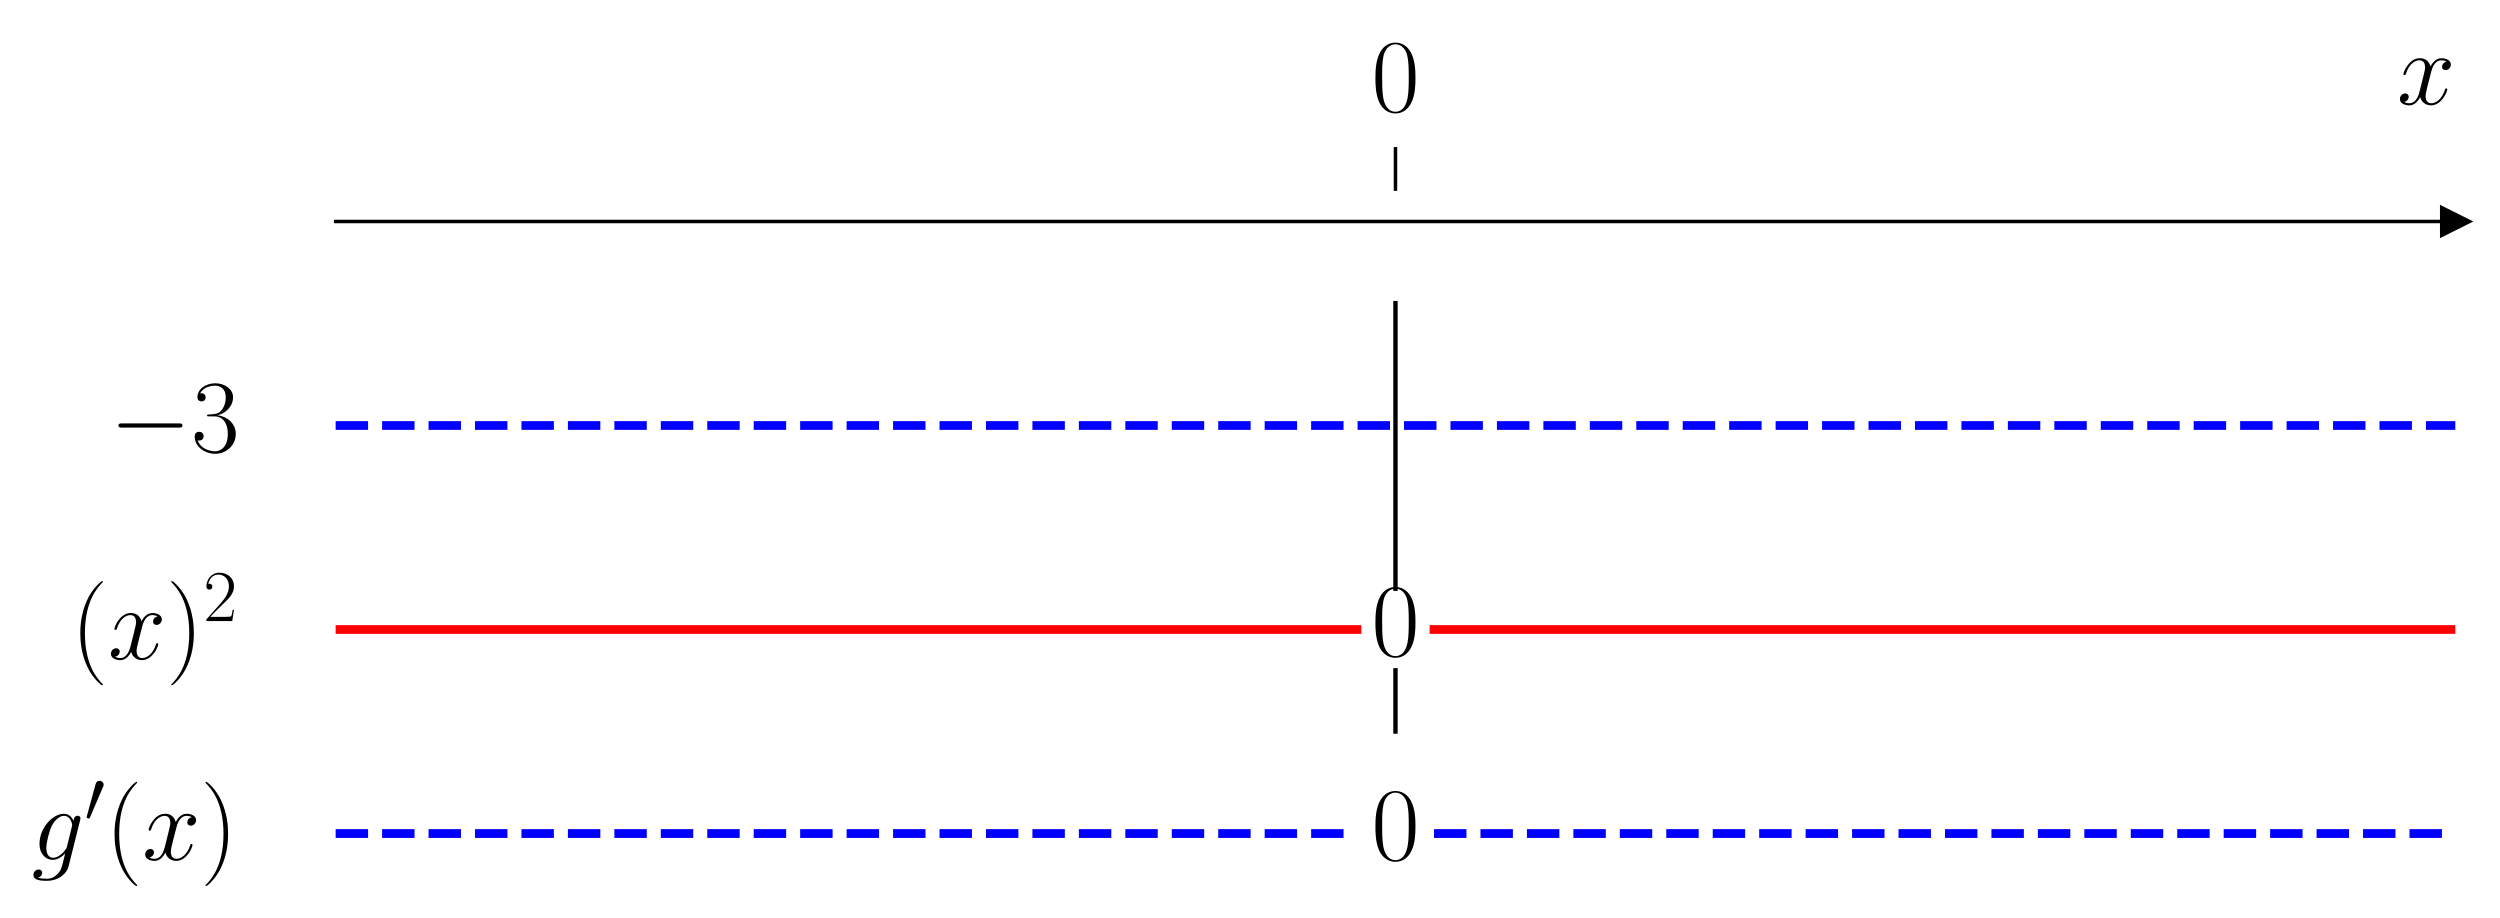
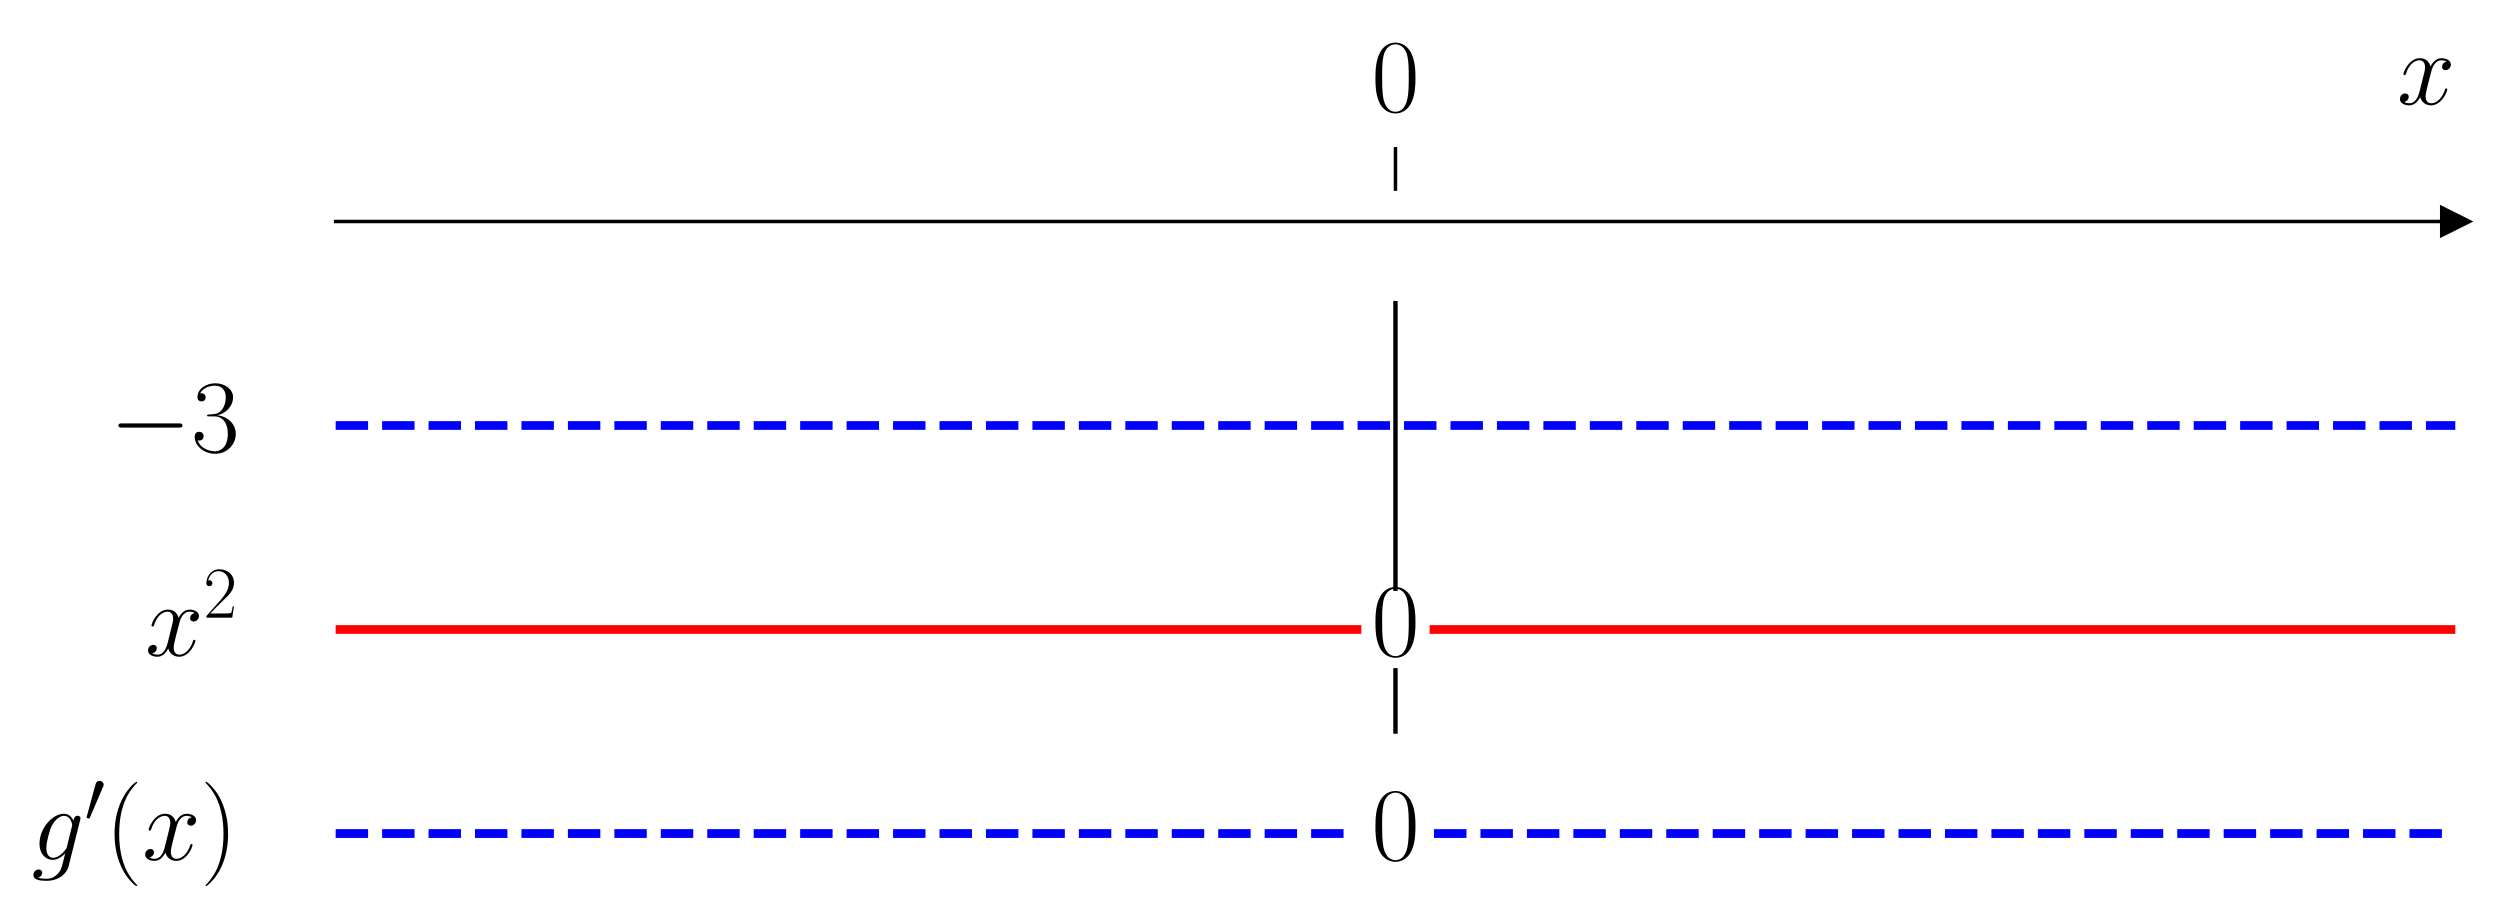
<svg xmlns="http://www.w3.org/2000/svg" xmlns:xlink="http://www.w3.org/1999/xlink" width="570.495pt" height="209.377pt" viewBox="0 0 570.495 209.377" version="1.1">
  <defs>
    <style type="text/css">*{stroke-linejoin: round; stroke-linecap: butt}</style>
  </defs>
  <g id="figure_1">
    <g id="patch_1">
      <path d="M 0 209.377  L 570.495 209.377  L 570.495 0  L 0 0  L 0 209.377  z " style="fill: none" />
    </g>
    <g id="axes_1">
      <g id="patch_2">
        <path d="M 76.595 197.194  L 560.295 197.194  L 560.295 43.56  L 76.595 43.56  L 76.595 197.194  z " style="fill: none" />
      </g>
      <g id="matplotlib.axis_1">
        <g id="xtick_1">
          <g id="line2d_1">
            <defs>
-               <path id="m4678416f28" d="M 0 0  L 0 -10  " style="stroke: #000000; stroke-width: 0.8" />
+               <path id="mf9485c904d" d="M 0 0  L 0 -10  " style="stroke: #000000; stroke-width: 0.8" />
            </defs>
            <g>
-               <use xlink:href="#m4678416f28" x="318.445" y="43.56" style="stroke: #000000; stroke-width: 0.8" />
+               <use xlink:href="#mf9485c904d" x="318.445" y="43.56" style="stroke: #000000; stroke-width: 0.8" />
            </g>
          </g>
          <g id="text_1">
            <g transform="translate(312.9622 25.40881) scale(0.24 -0.24)">
              <defs>
                <path id="CMR17-30" d="M 2688 2025  C 2688 2416 2682 3080 2413 3591  C 2176 4039 1798 4198 1466 4198  C 1158 4198 768 4058 525 3597  C 269 3118 243 2524 243 2025  C 243 1661 250 1106 448 619  C 723 -39 1216 -128 1466 -128  C 1760 -128 2208 -7 2470 600  C 2662 1042 2688 1559 2688 2025  z M 1466 -26  C 1056 -26 813 325 723 812  C 653 1188 653 1738 653 2096  C 653 2588 653 2997 736 3387  C 858 3929 1216 4096 1466 4096  C 1728 4096 2067 3923 2189 3400  C 2272 3036 2278 2607 2278 2096  C 2278 1680 2278 1169 2202 792  C 2067 95 1690 -26 1466 -26  z " transform="scale(0.015625)" />
              </defs>
              <use xlink:href="#CMR17-30" transform="scale(0.996264)" />
            </g>
          </g>
        </g>
        <g id="text_2">
          <g transform="translate(546.9913 23.8044) scale(0.24 -0.24)">
            <defs>
              <path id="CMMI12-78" d="M 3034 2606  C 2829 2567 2752 2414 2752 2293  C 2752 2139 2874 2088 2963 2088  C 3155 2088 3290 2254 3290 2427  C 3290 2695 2982 2816 2714 2816  C 2323 2816 2106 2433 2048 2312  C 1901 2816 1504 2816 1389 2816  C 736 2816 390 1980 390 1839  C 390 1814 416 1782 461 1782  C 512 1782 525 1820 538 1846  C 755 2555 1184 2689 1370 2689  C 1658 2689 1715 2420 1715 2267  C 1715 2127 1677 1980 1600 1673  L 1382 798  C 1286 415 1101 64 762 64  C 730 64 570 64 435 147  C 666 192 717 383 717 460  C 717 588 621 664 499 664  C 346 664 179 530 179 326  C 179 57 480 -64 755 -64  C 1062 -64 1280 179 1414 441  C 1517 64 1837 -64 2074 -64  C 2726 -64 3072 773 3072 913  C 3072 945 3046 971 3008 971  C 2950 971 2944 939 2925 888  C 2752 326 2381 64 2093 64  C 1869 64 1747 230 1747 492  C 1747 632 1773 734 1875 1156  L 2099 2024  C 2195 2408 2413 2689 2707 2689  C 2720 2689 2899 2689 3034 2606  z " transform="scale(0.015625)" />
            </defs>
            <use xlink:href="#CMMI12-78" transform="scale(0.996264)" />
          </g>
        </g>
      </g>
      <g id="matplotlib.axis_2" />
      <g id="line2d_2">
        <defs>
-           <path id="m7a445b3d1b" d="M 3 0  L -3 -3  L -3 3  z " style="stroke: #000000; stroke-linejoin: miter" />
+           <path id="m2748af829a" d="M 3 0  L -3 -3  L -3 3  z " style="stroke: #000000; stroke-linejoin: miter" />
        </defs>
        <g>
-           <use xlink:href="#m7a445b3d1b" x="560.295" y="50.543" style="stroke: #000000; stroke-linejoin: miter" />
+           <use xlink:href="#m2748af829a" x="560.295" y="50.543" style="stroke: #000000; stroke-linejoin: miter" />
        </g>
      </g>
      <g id="line2d_3">
-         <path d="M 76.595 97.099  L 560.295 97.099  " clip-path="url(#p0845c378c4)" style="fill: none; stroke-dasharray: 7.4,3.2; stroke-dashoffset: 0; stroke: #0000ff; stroke-width: 2" />
+         <path d="M 76.595 97.099  L 560.295 97.099  " clip-path="url(#p4ea74e35f0)" style="fill: none; stroke-dasharray: 7.4,3.2; stroke-dashoffset: 0; stroke: #0000ff; stroke-width: 2" />
      </g>
      <g id="line2d_4">
-         <path d="M 76.595 143.654  L 309.651 143.654  " clip-path="url(#p0845c378c4)" style="fill: none; stroke: #ff0000; stroke-width: 2; stroke-linecap: square" />
+         <path d="M 76.595 143.654  L 309.651 143.654  " clip-path="url(#p4ea74e35f0)" style="fill: none; stroke: #ff0000; stroke-width: 2; stroke-linecap: square" />
      </g>
      <g id="line2d_5">
-         <path d="M 327.24 143.654  L 560.295 143.654  " clip-path="url(#p0845c378c4)" style="fill: none; stroke: #ff0000; stroke-width: 2; stroke-linecap: square" />
+         <path d="M 327.24 143.654  L 560.295 143.654  " clip-path="url(#p4ea74e35f0)" style="fill: none; stroke: #ff0000; stroke-width: 2; stroke-linecap: square" />
      </g>
      <g id="line2d_6">
-         <path d="M 76.595 190.21  L 309.651 190.21  " clip-path="url(#p0845c378c4)" style="fill: none; stroke-dasharray: 7.4,3.2; stroke-dashoffset: 0; stroke: #0000ff; stroke-width: 2" />
+         <path d="M 76.595 190.21  L 309.651 190.21  " clip-path="url(#p4ea74e35f0)" style="fill: none; stroke-dasharray: 7.4,3.2; stroke-dashoffset: 0; stroke: #0000ff; stroke-width: 2" />
      </g>
      <g id="line2d_7">
-         <path d="M 327.24 190.21  L 560.295 190.21  " clip-path="url(#p0845c378c4)" style="fill: none; stroke-dasharray: 7.4,3.2; stroke-dashoffset: 0; stroke: #0000ff; stroke-width: 2" />
+         <path d="M 327.24 190.21  L 560.295 190.21  " clip-path="url(#p4ea74e35f0)" style="fill: none; stroke-dasharray: 7.4,3.2; stroke-dashoffset: 0; stroke: #0000ff; stroke-width: 2" />
      </g>
      <g id="line2d_8">
-         <path d="M 318.445 166.932  L 318.445 152.966  " clip-path="url(#p0845c378c4)" style="fill: none; stroke: #000000; stroke-linecap: square" />
+         <path d="M 318.445 166.932  L 318.445 152.966  " clip-path="url(#p4ea74e35f0)" style="fill: none; stroke: #000000; stroke-linecap: square" />
      </g>
      <g id="line2d_9">
-         <path d="M 318.445 134.343  L 318.445 69.165  " clip-path="url(#p0845c378c4)" style="fill: none; stroke: #000000; stroke-linecap: square" />
+         <path d="M 318.445 134.343  L 318.445 69.165  " clip-path="url(#p4ea74e35f0)" style="fill: none; stroke: #000000; stroke-linecap: square" />
      </g>
      <g id="patch_3">
        <path d="M 76.595 197.194  L 76.595 43.56  " style="fill: none" />
      </g>
      <g id="patch_4">
        <path d="M 560.295 197.194  L 560.295 43.56  " style="fill: none" />
      </g>
      <g id="patch_5">
        <path d="M 76.595 50.543  L 560.295 50.543  " style="fill: none; stroke: #000000; stroke-width: 0.8; stroke-linejoin: miter; stroke-linecap: square" />
      </g>
      <g id="patch_6">
        <path d="M 76.595 43.56  L 560.295 43.56  " style="fill: none" />
      </g>
      <g id="text_3">
        <g transform="translate(25.04557 103.0755) scale(0.24 -0.24)">
          <defs>
            <path id="CMSY10-0" d="M 4218 1472  C 4326 1472 4442 1472 4442 1600  C 4442 1728 4326 1728 4218 1728  L 755 1728  C 646 1728 531 1728 531 1600  C 531 1472 646 1472 755 1472  L 4218 1472  z " transform="scale(0.015625)" />
            <path id="CMR17-33" d="M 1414 2157  C 1984 2157 2234 1662 2234 1090  C 2234 320 1824 25 1453 25  C 1114 25 563 194 390 693  C 422 680 454 680 486 680  C 640 680 755 782 755 948  C 755 1133 614 1216 486 1216  C 378 1216 211 1165 211 926  C 211 335 787 -128 1466 -128  C 2176 -128 2720 430 2720 1085  C 2720 1707 2208 2157 1600 2227  C 2086 2328 2554 2756 2554 3329  C 2554 3820 2048 4179 1472 4179  C 890 4179 378 3829 378 3329  C 378 3110 544 3072 627 3072  C 762 3072 877 3155 877 3321  C 877 3486 762 3569 627 3569  C 602 3569 570 3569 544 3557  C 730 3959 1235 4032 1459 4032  C 1683 4032 2106 3925 2106 3320  C 2106 3143 2080 2828 1862 2550  C 1670 2304 1453 2304 1242 2284  C 1210 2284 1062 2269 1037 2269  C 992 2263 966 2257 966 2208  C 966 2163 973 2157 1101 2157  L 1414 2157  z " transform="scale(0.015625)" />
          </defs>
          <use xlink:href="#CMSY10-0" transform="scale(0.996264)" />
          <use xlink:href="#CMR17-33" transform="translate(77.48747 0) scale(0.996264)" />
        </g>
      </g>
      <g id="text_4">
-         <g transform="translate(16.17521 150.4072) scale(0.24 -0.24)">
+         <g transform="translate(33.10996 149.6313) scale(0.24 -0.24)">
          <defs>
-             <path id="CMR17-28" d="M 1958 -1561  C 1958 -1555 1958 -1542 1939 -1523  C 1645 -1224 858 -407 858 1581  C 858 3569 1632 4379 1946 4697  C 1946 4704 1958 4717 1958 4736  C 1958 4755 1939 4768 1914 4768  C 1843 4768 1299 4296 986 3594  C 666 2887 576 2199 576 1588  C 576 1128 621 351 1005 -471  C 1312 -1135 1837 -1600 1914 -1600  C 1946 -1600 1958 -1587 1958 -1561  z " transform="scale(0.015625)" />
-             <path id="CMR17-29" d="M 1683 1581  C 1683 2040 1638 2817 1254 3639  C 947 4303 422 4768 346 4768  C 326 4768 301 4761 301 4729  C 301 4717 307 4710 314 4697  C 621 4378 1402 3568 1402 1584  C 1402 -407 627 -1217 314 -1537  C 307 -1549 301 -1556 301 -1568  C 301 -1600 326 -1600 346 -1600  C 416 -1600 960 -1128 1274 -426  C 1594 281 1683 969 1683 1581  z " transform="scale(0.015625)" />
            <path id="CMR17-32" d="M 2669 989  L 2554 989  C 2490 536 2438 459 2413 420  C 2381 369 1920 369 1830 369  L 602 369  C 832 619 1280 1072 1824 1597  C 2214 1967 2669 2402 2669 3035  C 2669 3790 2067 4224 1395 4224  C 691 4224 262 3604 262 3030  C 262 2780 448 2748 525 2748  C 589 2748 781 2787 781 3010  C 781 3207 614 3264 525 3264  C 486 3264 448 3258 422 3245  C 544 3790 915 4058 1306 4058  C 1862 4058 2227 3617 2227 3035  C 2227 2479 1901 2000 1536 1584  L 262 146  L 262 0  L 2515 0  L 2669 989  z " transform="scale(0.015625)" />
          </defs>
-           <use xlink:href="#CMR17-28" transform="scale(0.996264)" />
-           <use xlink:href="#CMMI12-78" transform="translate(35.28077 0) scale(0.996264)" />
-           <use xlink:href="#CMR17-29" transform="translate(90.71483 0) scale(0.996264)" />
-           <use xlink:href="#CMR17-32" transform="translate(125.9956 36.15364) scale(0.697382)" />
+           <use xlink:href="#CMMI12-78" transform="scale(0.996264)" />
+           <use xlink:href="#CMR17-32" transform="translate(55.43406 36.15364) scale(0.697382)" />
        </g>
      </g>
      <g id="text_5">
        <g transform="translate(312.9622 149.6313) scale(0.24 -0.24)">
          <use xlink:href="#CMR17-30" transform="scale(0.996264)" />
        </g>
      </g>
      <g id="text_6">
        <g transform="translate(7.2 196.2191) scale(0.24 -0.24)">
          <defs>
            <path id="CMMI12-67" d="M 2163 811  C 2138 709 2125 683 2042 588  C 1779 249 1510 128 1312 128  C 1101 128 902 294 902 734  C 902 1073 1094 1788 1235 2076  C 1421 2433 1709 2689 1978 2689  C 2400 2689 2483 2165 2483 2127  L 2464 2037  L 2163 811  z M 2560 2395  C 2477 2580 2298 2816 1978 2816  C 1280 2816 486 1941 486 990  C 486 326 890 0 1299 0  C 1638 0 1939 268 2054 396  L 1914 -171  C 1824 -516 1786 -674 1555 -894  C 1293 -1152 1050 -1152 909 -1152  C 717 -1152 557 -1139 397 -1089  C 602 -1033 653 -858 653 -789  C 653 -689 576 -588 435 -588  C 282 -588 115 -714 115 -922  C 115 -1180 378 -1280 922 -1280  C 1747 -1280 2176 -753 2259 -410  L 2970 2435  C 2989 2511 2989 2524 2989 2536  C 2989 2625 2918 2695 2822 2695  C 2669 2695 2579 2567 2560 2395  z " transform="scale(0.015625)" />
            <path id="CMSY10-30" d="M 1619 3040  C 1651 3117 1677 3174 1677 3238  C 1677 3424 1510 3578 1312 3578  C 1133 3578 1018 3456 973 3290  L 211 493  C 211 480 186 410 186 403  C 186 333 352 288 403 288  C 442 288 448 307 486 390  L 1619 3040  z " transform="scale(0.015625)" />
+             <path id="CMR17-28" d="M 1958 -1561  C 1958 -1555 1958 -1542 1939 -1523  C 1645 -1224 858 -407 858 1581  C 858 3569 1632 4379 1946 4697  C 1946 4704 1958 4717 1958 4736  C 1958 4755 1939 4768 1914 4768  C 1843 4768 1299 4296 986 3594  C 666 2887 576 2199 576 1588  C 576 1128 621 351 1005 -471  C 1312 -1135 1837 -1600 1914 -1600  C 1946 -1600 1958 -1587 1958 -1561  z " transform="scale(0.015625)" />
+             <path id="CMR17-29" d="M 1683 1581  C 1683 2040 1638 2817 1254 3639  C 947 4303 422 4768 346 4768  C 326 4768 301 4761 301 4729  C 301 4717 307 4710 314 4697  C 621 4378 1402 3568 1402 1584  C 1402 -407 627 -1217 314 -1537  C 307 -1549 301 -1556 301 -1568  C 301 -1600 326 -1600 346 -1600  C 416 -1600 960 -1128 1274 -426  C 1594 281 1683 969 1683 1581  z " transform="scale(0.015625)" />
          </defs>
          <use xlink:href="#CMMI12-67" transform="scale(0.996264)" />
          <use xlink:href="#CMSY10-30" transform="translate(50.28549 36.15364) scale(0.697382)" />
          <use xlink:href="#CMR17-28" transform="translate(69.96158 0) scale(0.996264)" />
          <use xlink:href="#CMMI12-78" transform="translate(105.2424 0) scale(0.996264)" />
          <use xlink:href="#CMR17-29" transform="translate(160.6764 0) scale(0.996264)" />
        </g>
      </g>
      <g id="text_7">
        <g transform="translate(312.9622 196.187) scale(0.24 -0.24)">
          <use xlink:href="#CMR17-30" transform="scale(0.996264)" />
        </g>
      </g>
    </g>
  </g>
  <defs>
-     <clipPath id="p0845c378c4">
+     <clipPath id="p4ea74e35f0">
      <rect x="76.595" y="43.56" width="483.701" height="153.634" />
    </clipPath>
  </defs>
</svg>
